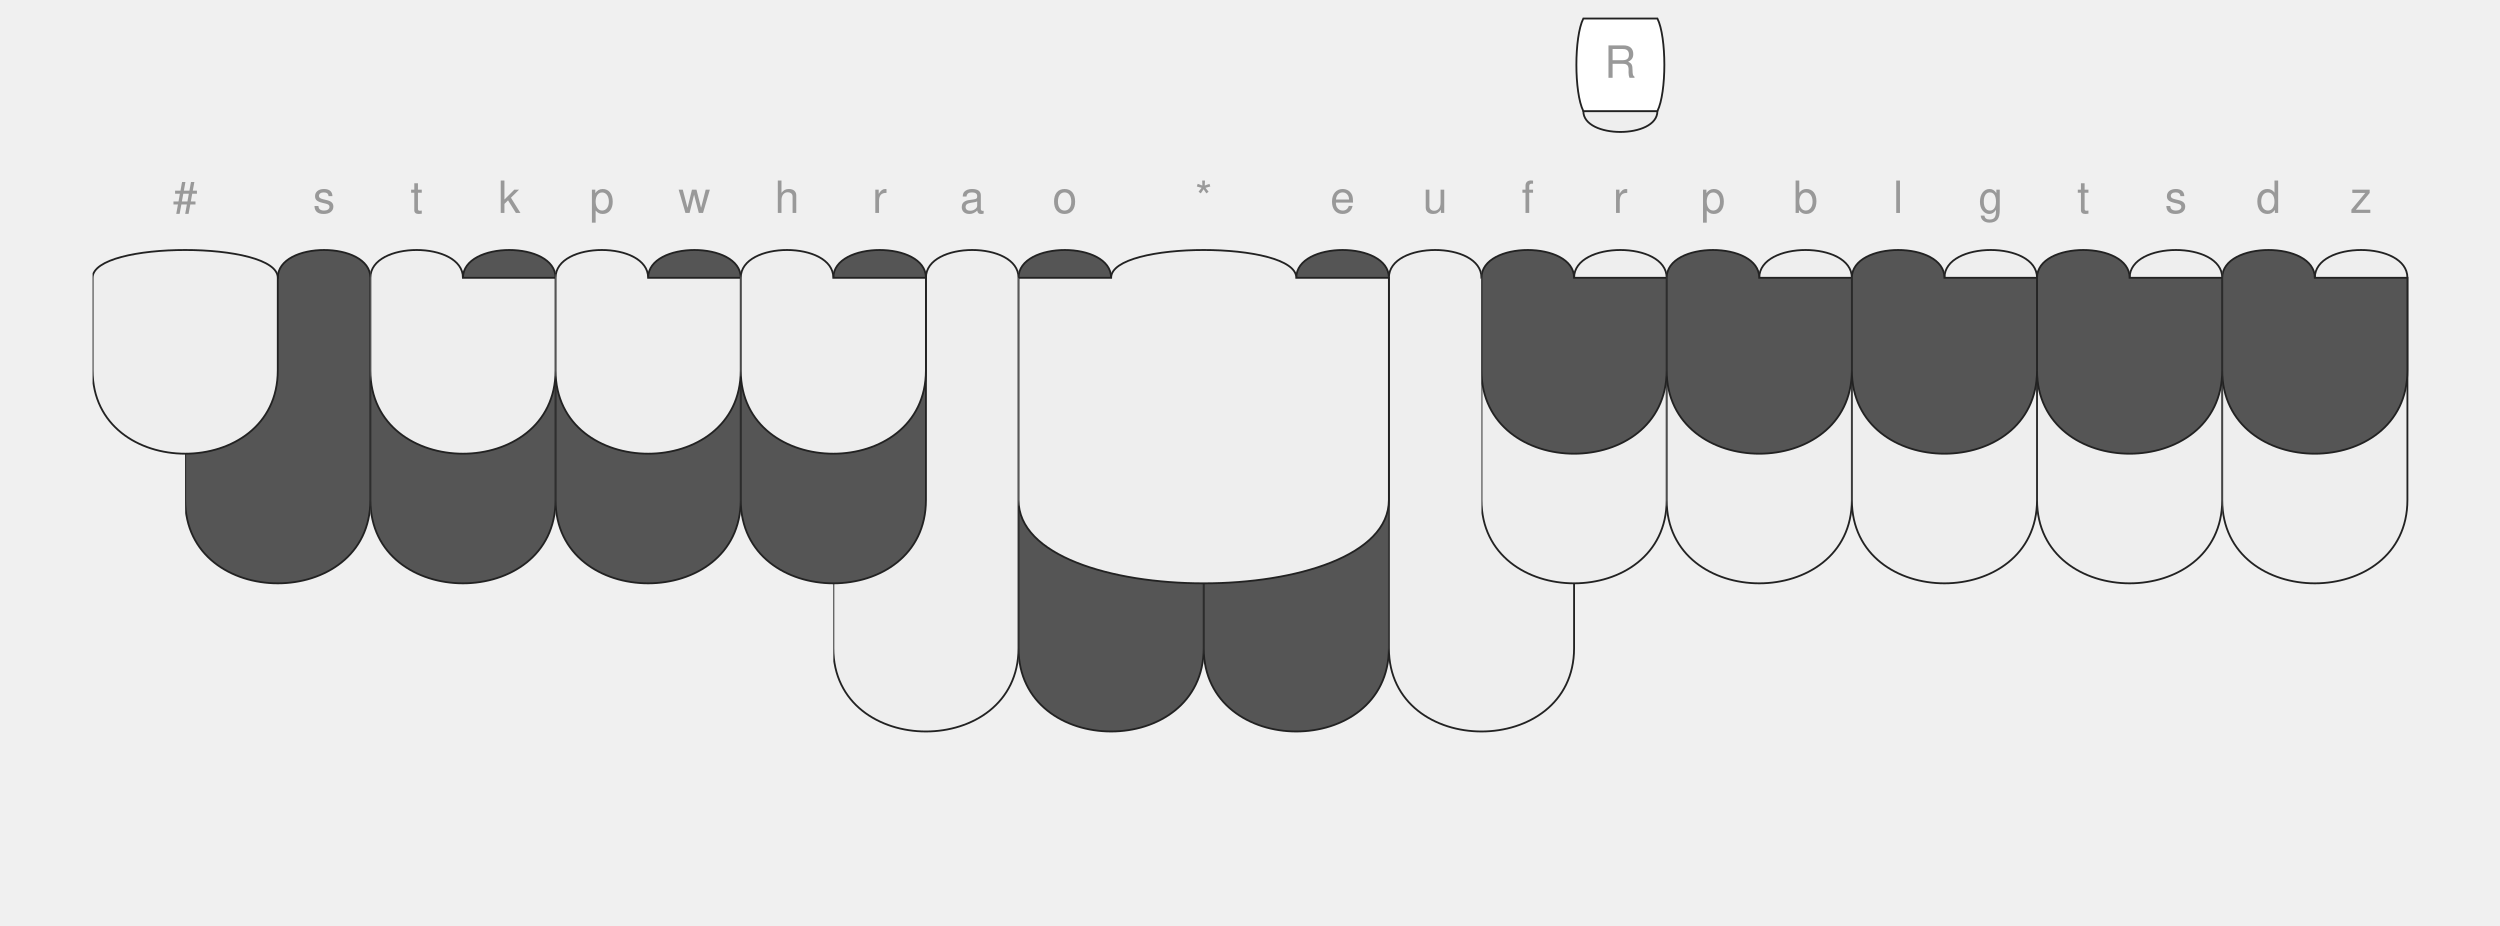
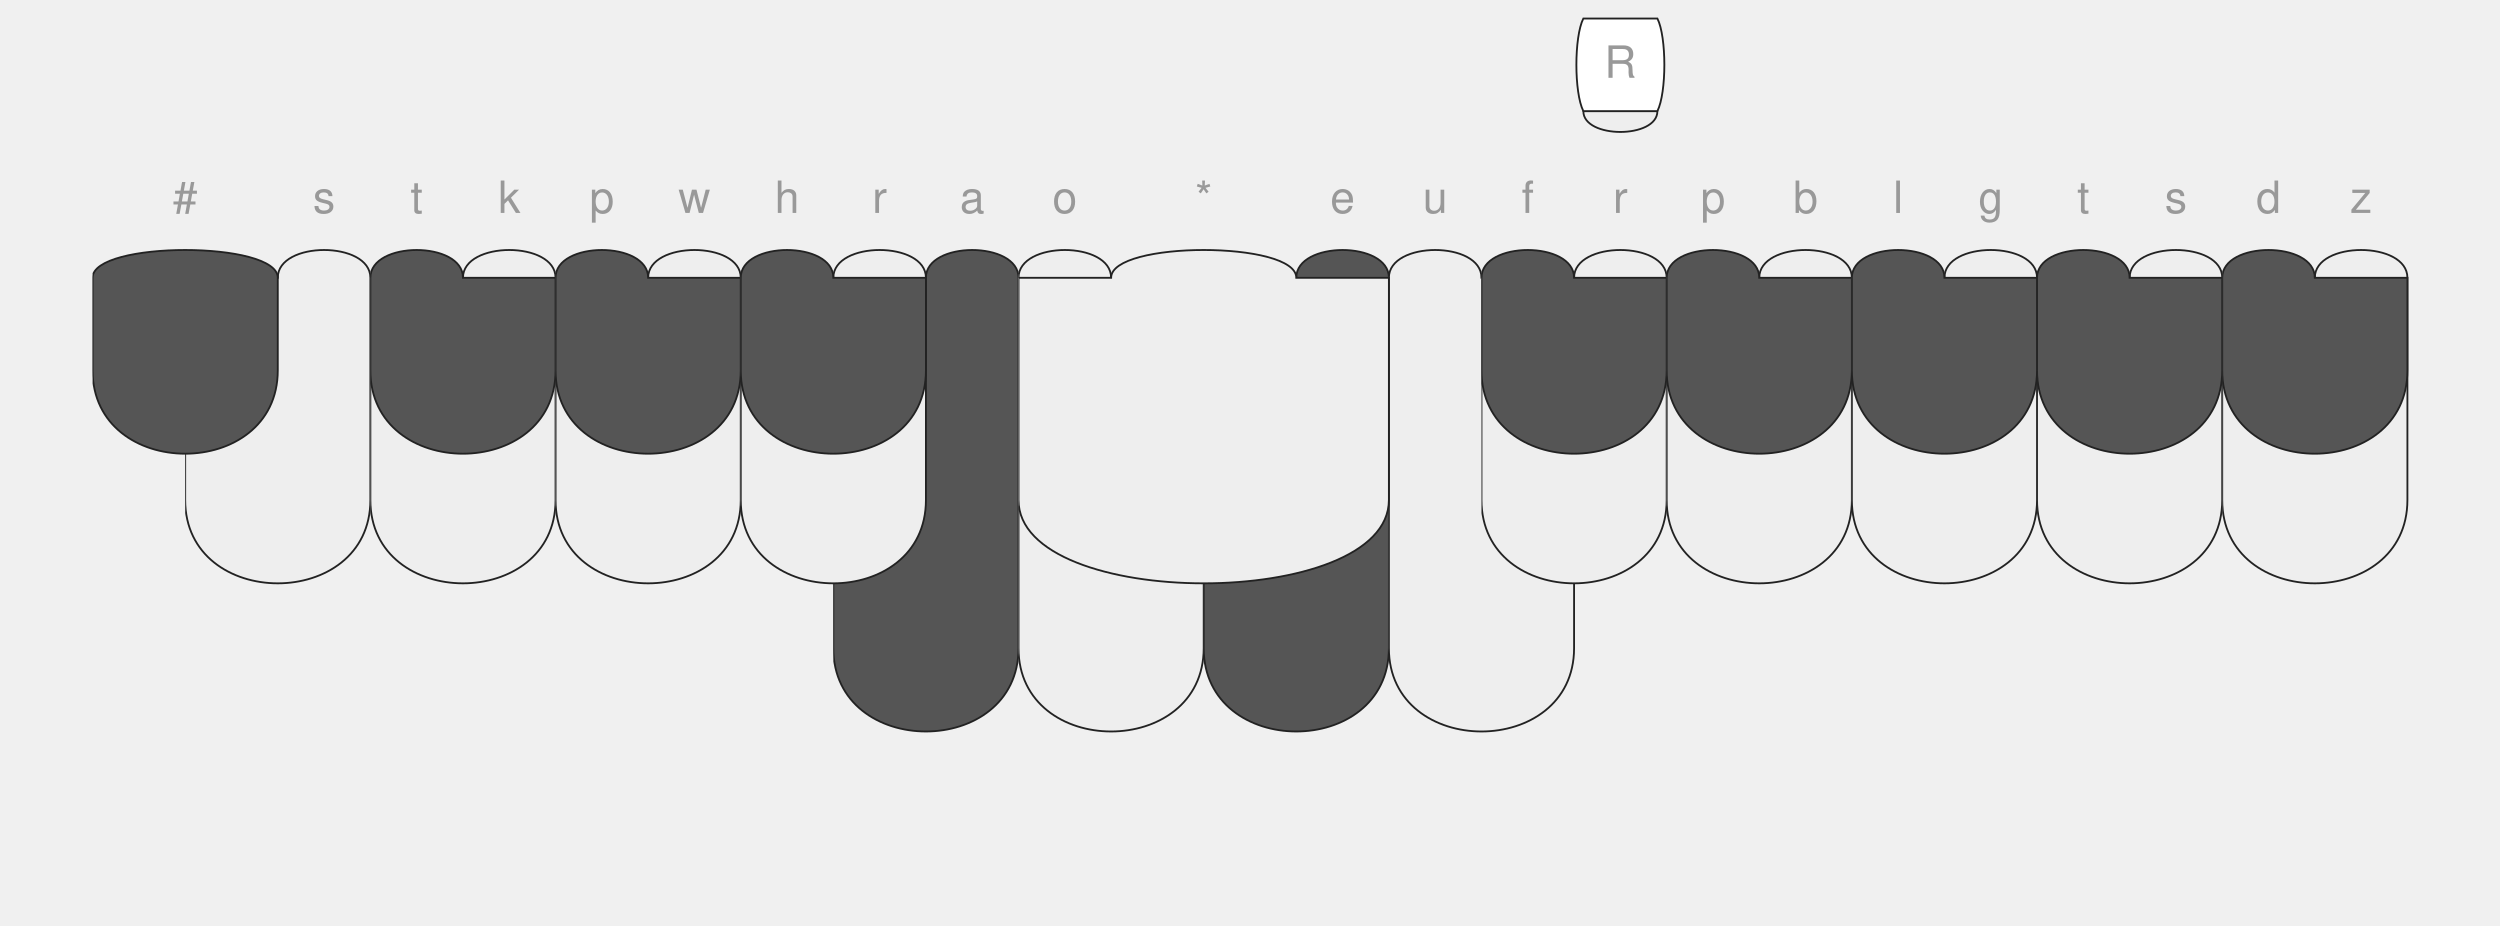
<svg xmlns="http://www.w3.org/2000/svg" xmlns:xlink="http://www.w3.org/1999/xlink" version="1.1" baseProfile="full" viewBox="0 0 1350 500">
  <style type="text/css">
    .stroked {
  stroke-width: 1;
  stroke: #222;
}

.darkFill {
  fill: #555;
}

.lightFill {
  fill: #eee;
}

.whiteFill {
  fill: #fff;
}

.buttonLabel {
  text-anchor: middle;
  text-transform: capitalize;
  font-family: Helvetica, Arial, sans-serif;
  font-size: 24px;
  fill: #999;
}

svg {
  /* border: 1px dotted white; */
}

  </style>
  <symbol id="topRowPath">
    <path d="M 0.0 100 C 0.0 80.0 50.0 80.0 50.0 100 L 100.0 100 L 100.0 150 C 100.0 210.0 0.0 210.0 0.0 150 z" />
  </symbol>
  <symbol id="bottomRowPath">
    <path d="M 0.0 100 L 50.0 100 C 50.0 80.0 100.0 80.0 100.0 100 L 100.0 220 C 100.0 280.0 0.0 280.0 0.0 220 z" />
  </symbol>
  <symbol id="thumbFirstPath">
    <path d="M 0.0 100 L 50.0 100 C 50.0 80.0 100.0 80.0 100.0 100 L 100.0 300 C 100.0 360.0 0.0 360.0 0.0 300 z" />
  </symbol>
  <symbol id="thumbSecondPath">
    <path d="M 0.0 100 C 0.0 80.0 50.0 80.0 50.0 100 L 100.0 100 L 100.0 300 C 100.0 360.0 0.0 360.0 0.0 300 z" />
  </symbol>
  <symbol id="starKeyPath">
    <path d="M 0.0 100 L 50.0 100 C 50.0 80.0 150.0 80.0 150.0 100 L 200.0 100 L 200.0 220 C 200.0 280.0 0.0 280.0 0.0 220 z" />
  </symbol>
  <symbol id="numberKeyPath">
    <path d="M 0.0 100 C 0.0 80.0 100.0 80.0 100.0 100 L 100.0 150 C 100.0 210.0 0.0 210.0 0.0 150 z" />
  </symbol>
  <symbol id="matcher-width-1">
    <path d="M 5.0 100 L 45.0 100 C 45.0 115.0 5.0 115.0 5.0 100 z" />
  </symbol>
  <symbol id="matcher-width-2">
    <path d="M 5.0 100 L 95.0 100 C 95.0 115.0 5.0 115.0 5.0 100 z" />
  </symbol>
  <symbol id="span-width-1">
    <path d="M 5.0 100 L 45.0 100 C 50.0 110 50.0 140 45.0 150 L 5.0 150 C  0 140 0 110 5.0 100 z" />
  </symbol>
  <symbol id="span-width-2">
    <path d="M 5.0 100 L 95.0 100 C 100.0 110 100.0 140 95.0 150 L 5.0 150 C  0 140 0 110 5.0 100 z" />
  </symbol>
  <symbol id="span-width-3">
    <path d="M 5.0 100 L 145.0 100 C 150.0 110 150.0 140 145.0 150 L 5.0 150 C  0 140 0 110 5.0 100 z" />
  </symbol>
  <symbol id="span-width-4">
    <path d="M 5.0 100 L 195.0 100 C 200.0 110 200.0 140 195.0 150 L 5.0 150 C  0 140 0 110 5.0 100 z" />
  </symbol>
  <symbol id="span-width-5">
    <path d="M 5.0 100 L 245.0 100 C 250.0 110 250.0 140 245.0 150 L 5.0 150 C  0 140 0 110 5.0 100 z" />
  </symbol>
  <symbol id="span-width-6">
    <path d="M 5.0 100 L 295.0 100 C 300.0 110 300.0 140 295.0 150 L 5.0 150 C  0 140 0 110 5.0 100 z" />
  </symbol>
  <symbol id="span-width-7">
    <path d="M 5.0 100 L 345.0 100 C 350.0 110 350.0 140 345.0 150 L 5.0 150 C  0 140 0 110 5.0 100 z" />
  </symbol>
  <symbol id="span-width-8">
    <path d="M 5.0 100 L 395.0 100 C 400.0 110 400.0 140 395.0 150 L 5.0 150 C  0 140 0 110 5.0 100 z" />
  </symbol>
  <symbol id="span-width-9">
    <path d="M 5.0 100 L 445.0 100 C 450.0 110 450.0 140 445.0 150 L 5.0 150 C  0 140 0 110 5.0 100 z" />
  </symbol>
  <symbol id="span-width-10">
    <path d="M 5.0 100 L 495.0 100 C 500.0 110 500.0 140 495.0 150 L 5.0 150 C  0 140 0 110 5.0 100 z" />
  </symbol>
  <symbol id="span-width-11">
    <path d="M 5.0 100 L 545.0 100 C 550.0 110 550.0 140 545.0 150 L 5.0 150 C  0 140 0 110 5.0 100 z" />
  </symbol>
  <symbol id="span-width-12">
    <path d="M 5.0 100 L 595.0 100 C 600.0 110 600.0 140 595.0 150 L 5.0 150 C  0 140 0 110 5.0 100 z" />
  </symbol>
  <symbol id="span-width-13">
    <path d="M 5.0 100 L 645.0 100 C 650.0 110 650.0 140 645.0 150 L 5.0 150 C  0 140 0 110 5.0 100 z" />
  </symbol>
  <symbol id="span-width-14">
    <path d="M 5.0 100 L 695.0 100 C 700.0 110 700.0 140 695.0 150 L 5.0 150 C  0 140 0 110 5.0 100 z" />
  </symbol>
  <symbol id="span-width-15">
    <path d="M 5.0 100 L 745.0 100 C 750.0 110 750.0 140 745.0 150 L 5.0 150 C  0 140 0 110 5.0 100 z" />
  </symbol>
  <g transform="translate(100)">
-     <use xlink:href="#thumbFirstPath" x="350.0" y="50" class="stroked lightFill" />
-     <use xlink:href="#thumbSecondPath" x="450.0" y="50" class="stroked darkFill" />
+     <use xlink:href="#thumbFirstPath" x="350.0" y="50" class="stroked darkFill" />
+     <use xlink:href="#thumbSecondPath" x="450.0" y="50" class="stroked lightFill" />
    <use xlink:href="#thumbFirstPath" x="550.0" y="50" class="stroked darkFill" />
    <use xlink:href="#thumbSecondPath" x="650.0" y="50" class="stroked lightFill" />
-     <use xlink:href="#bottomRowPath" x="0" y="50" class="stroked darkFill" />
-     <use xlink:href="#bottomRowPath" x="100" y="50" class="stroked darkFill" />
-     <use xlink:href="#bottomRowPath" x="200" y="50" class="stroked darkFill" />
-     <use xlink:href="#bottomRowPath" x="300" y="50" class="stroked darkFill" />
+     <use xlink:href="#bottomRowPath" x="0" y="50" class="stroked lightFill" />
+     <use xlink:href="#bottomRowPath" x="100" y="50" class="stroked lightFill" />
+     <use xlink:href="#bottomRowPath" x="200" y="50" class="stroked lightFill" />
+     <use xlink:href="#bottomRowPath" x="300" y="50" class="stroked lightFill" />
    <use xlink:href="#starKeyPath" x="450.0" y="50" class="stroked lightFill" />
    <use xlink:href="#bottomRowPath" x="700" y="50" class="stroked lightFill" />
    <use xlink:href="#bottomRowPath" x="800" y="50" class="stroked lightFill" />
    <use xlink:href="#bottomRowPath" x="900" y="50" class="stroked lightFill" />
    <use xlink:href="#bottomRowPath" x="1000" y="50" class="stroked lightFill" />
    <use xlink:href="#bottomRowPath" x="1100" y="50" class="stroked lightFill" />
-     <use xlink:href="#numberKeyPath" x="-50.0" y="50" class="stroked lightFill" />
-     <use xlink:href="#topRowPath" x="100" y="50" class="stroked lightFill" />
-     <use xlink:href="#topRowPath" x="200" y="50" class="stroked lightFill" />
-     <use xlink:href="#topRowPath" x="300" y="50" class="stroked lightFill" />
+     <use xlink:href="#numberKeyPath" x="-50.0" y="50" class="stroked darkFill" />
+     <use xlink:href="#topRowPath" x="100" y="50" class="stroked darkFill" />
+     <use xlink:href="#topRowPath" x="200" y="50" class="stroked darkFill" />
+     <use xlink:href="#topRowPath" x="300" y="50" class="stroked darkFill" />
    <use xlink:href="#topRowPath" x="700" y="50" class="stroked darkFill" />
    <use xlink:href="#topRowPath" x="800" y="50" class="stroked darkFill" />
    <use xlink:href="#topRowPath" x="900" y="50" class="stroked darkFill" />
    <use xlink:href="#topRowPath" x="1000" y="50" class="stroked darkFill" />
    <use xlink:href="#topRowPath" x="1100" y="50" class="stroked darkFill" />
    <text class="buttonLabel" y="115" x="0">
      <tspan>#</tspan>
    </text>
    <text class="buttonLabel" y="115" x="75">
      <tspan>s</tspan>
    </text>
    <text class="buttonLabel" y="115" x="125">
      <tspan>t</tspan>
    </text>
    <text class="buttonLabel" y="115" x="175">
      <tspan>k</tspan>
    </text>
    <text class="buttonLabel" y="115" x="225">
      <tspan>p</tspan>
    </text>
    <text class="buttonLabel" y="115" x="275">
      <tspan>w</tspan>
    </text>
    <text class="buttonLabel" y="115" x="325">
      <tspan>h</tspan>
    </text>
    <text class="buttonLabel" y="115" x="375">
      <tspan>r</tspan>
    </text>
    <text class="buttonLabel" y="115" x="425">
      <tspan>a</tspan>
    </text>
    <text class="buttonLabel" y="115" x="475">
      <tspan>o</tspan>
    </text>
    <text class="buttonLabel" y="115" x="550">
      <tspan>*</tspan>
    </text>
    <text class="buttonLabel" y="115" x="625">
      <tspan>e</tspan>
    </text>
    <text class="buttonLabel" y="115" x="675">
      <tspan>u</tspan>
    </text>
    <text class="buttonLabel" y="115" x="725">
      <tspan>f</tspan>
    </text>
    <text class="buttonLabel" y="115" x="775">
      <tspan>r</tspan>
    </text>
    <text class="buttonLabel" y="115" x="825">
      <tspan>p</tspan>
    </text>
    <text class="buttonLabel" y="115" x="875">
      <tspan>b</tspan>
    </text>
    <text class="buttonLabel" y="115" x="925">
      <tspan>l</tspan>
    </text>
    <text class="buttonLabel" y="115" x="975">
      <tspan>g</tspan>
    </text>
    <text class="buttonLabel" y="115" x="1025">
      <tspan>t</tspan>
    </text>
    <text class="buttonLabel" y="115" x="1075">
      <tspan>s</tspan>
    </text>
    <text class="buttonLabel" y="115" x="1125">
      <tspan>d</tspan>
    </text>
    <text class="buttonLabel" y="115" x="1175">
      <tspan>z</tspan>
    </text>
    <g>
      <use xlink:href="#matcher-width-1" x="750" y="-40" class="stroked lightFill" />
      <use xlink:href="#span-width-1" x="750" y="-90" class="stroked whiteFill" />
      <text class="buttonLabel" x="775.0" y="42">
        <tspan>R</tspan>
      </text>
    </g>
  </g>
</svg>
